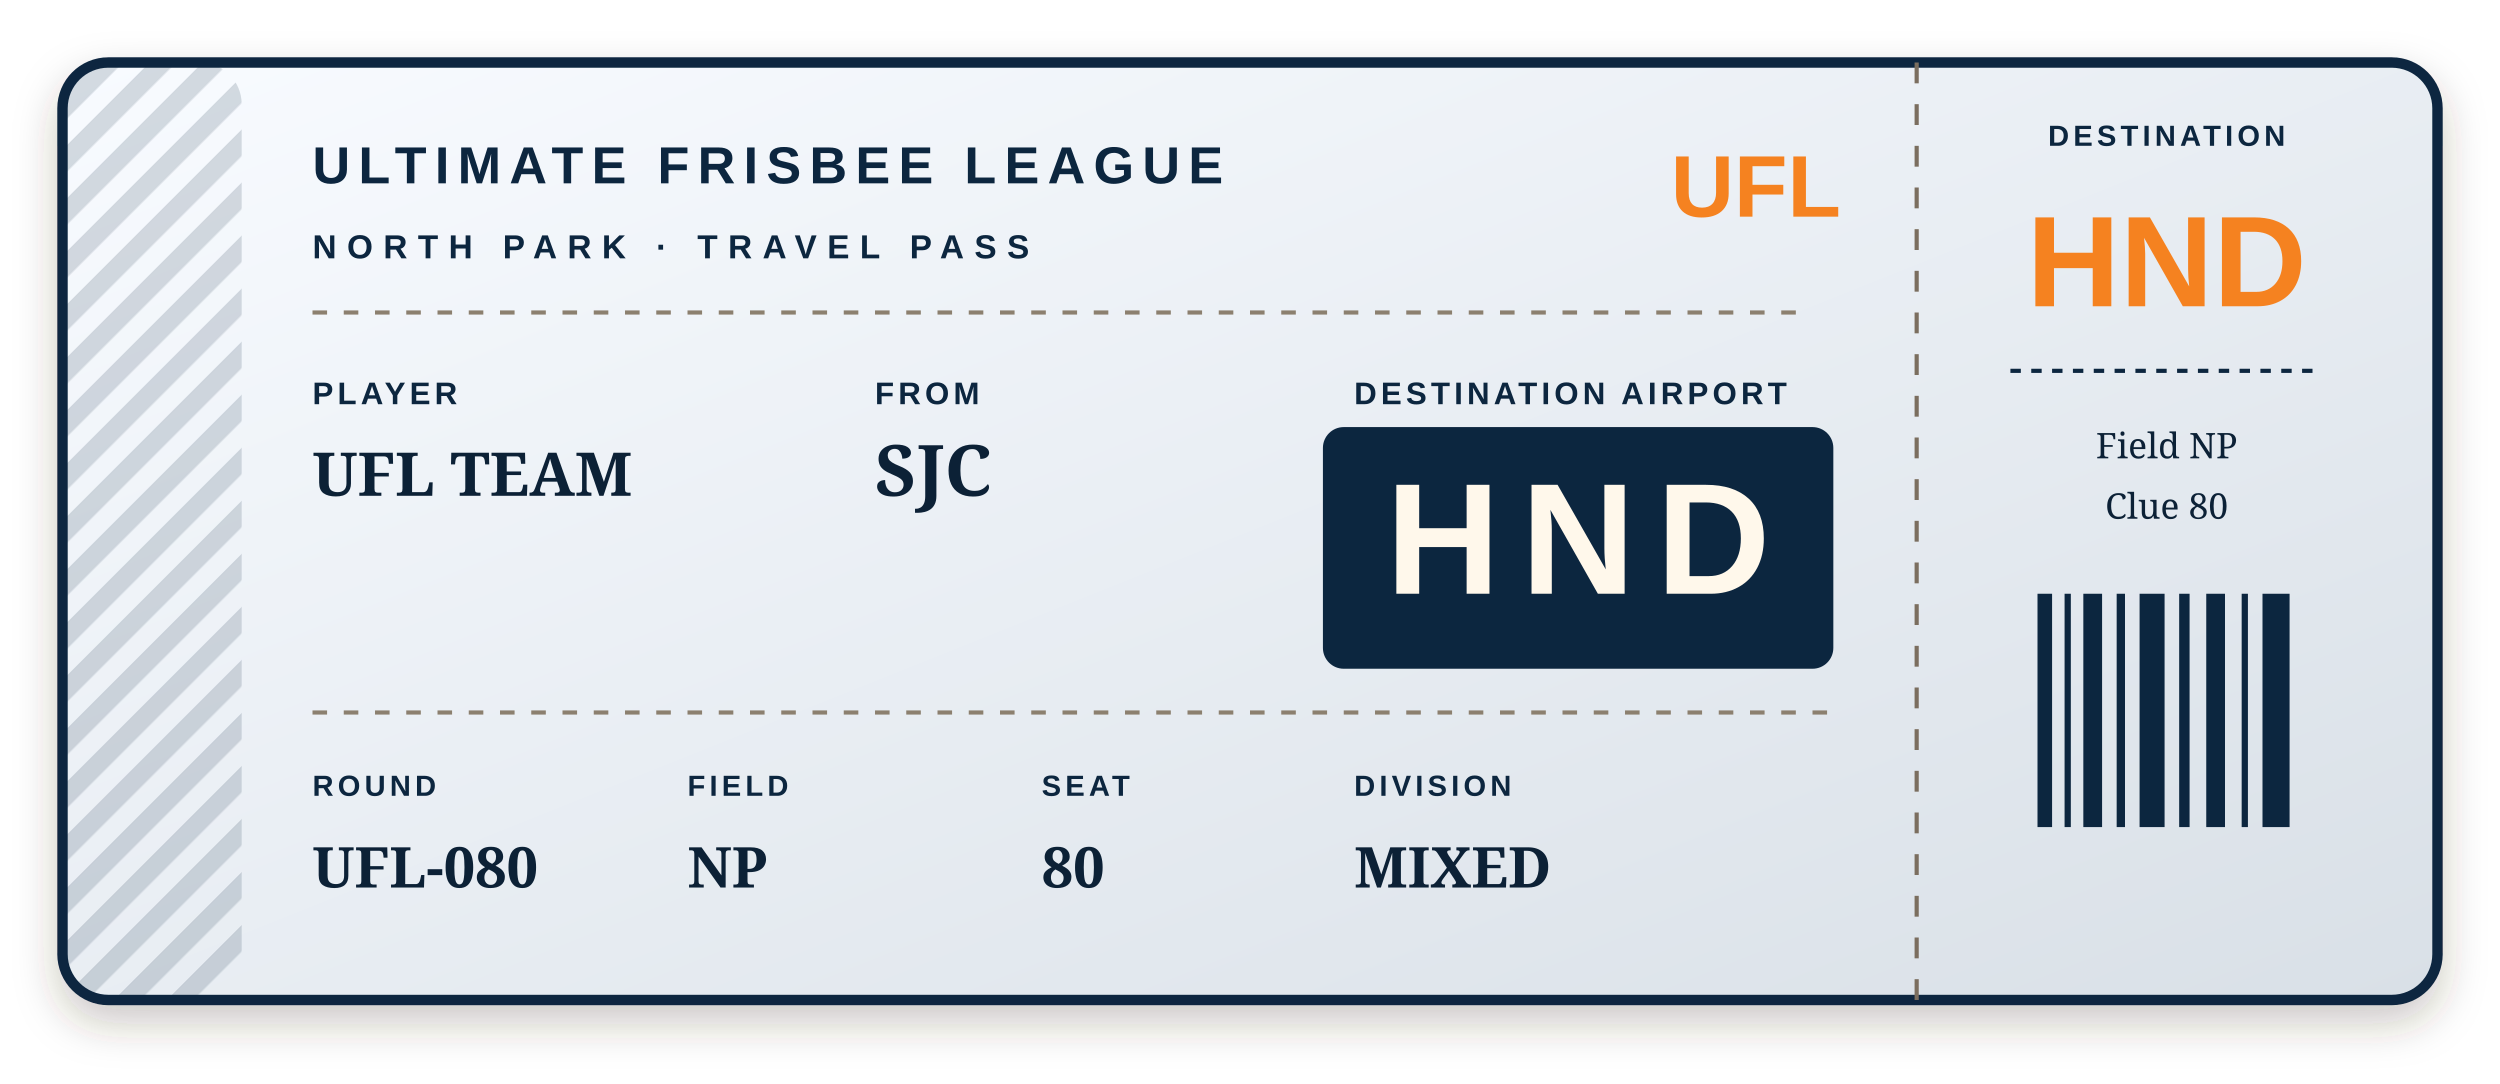
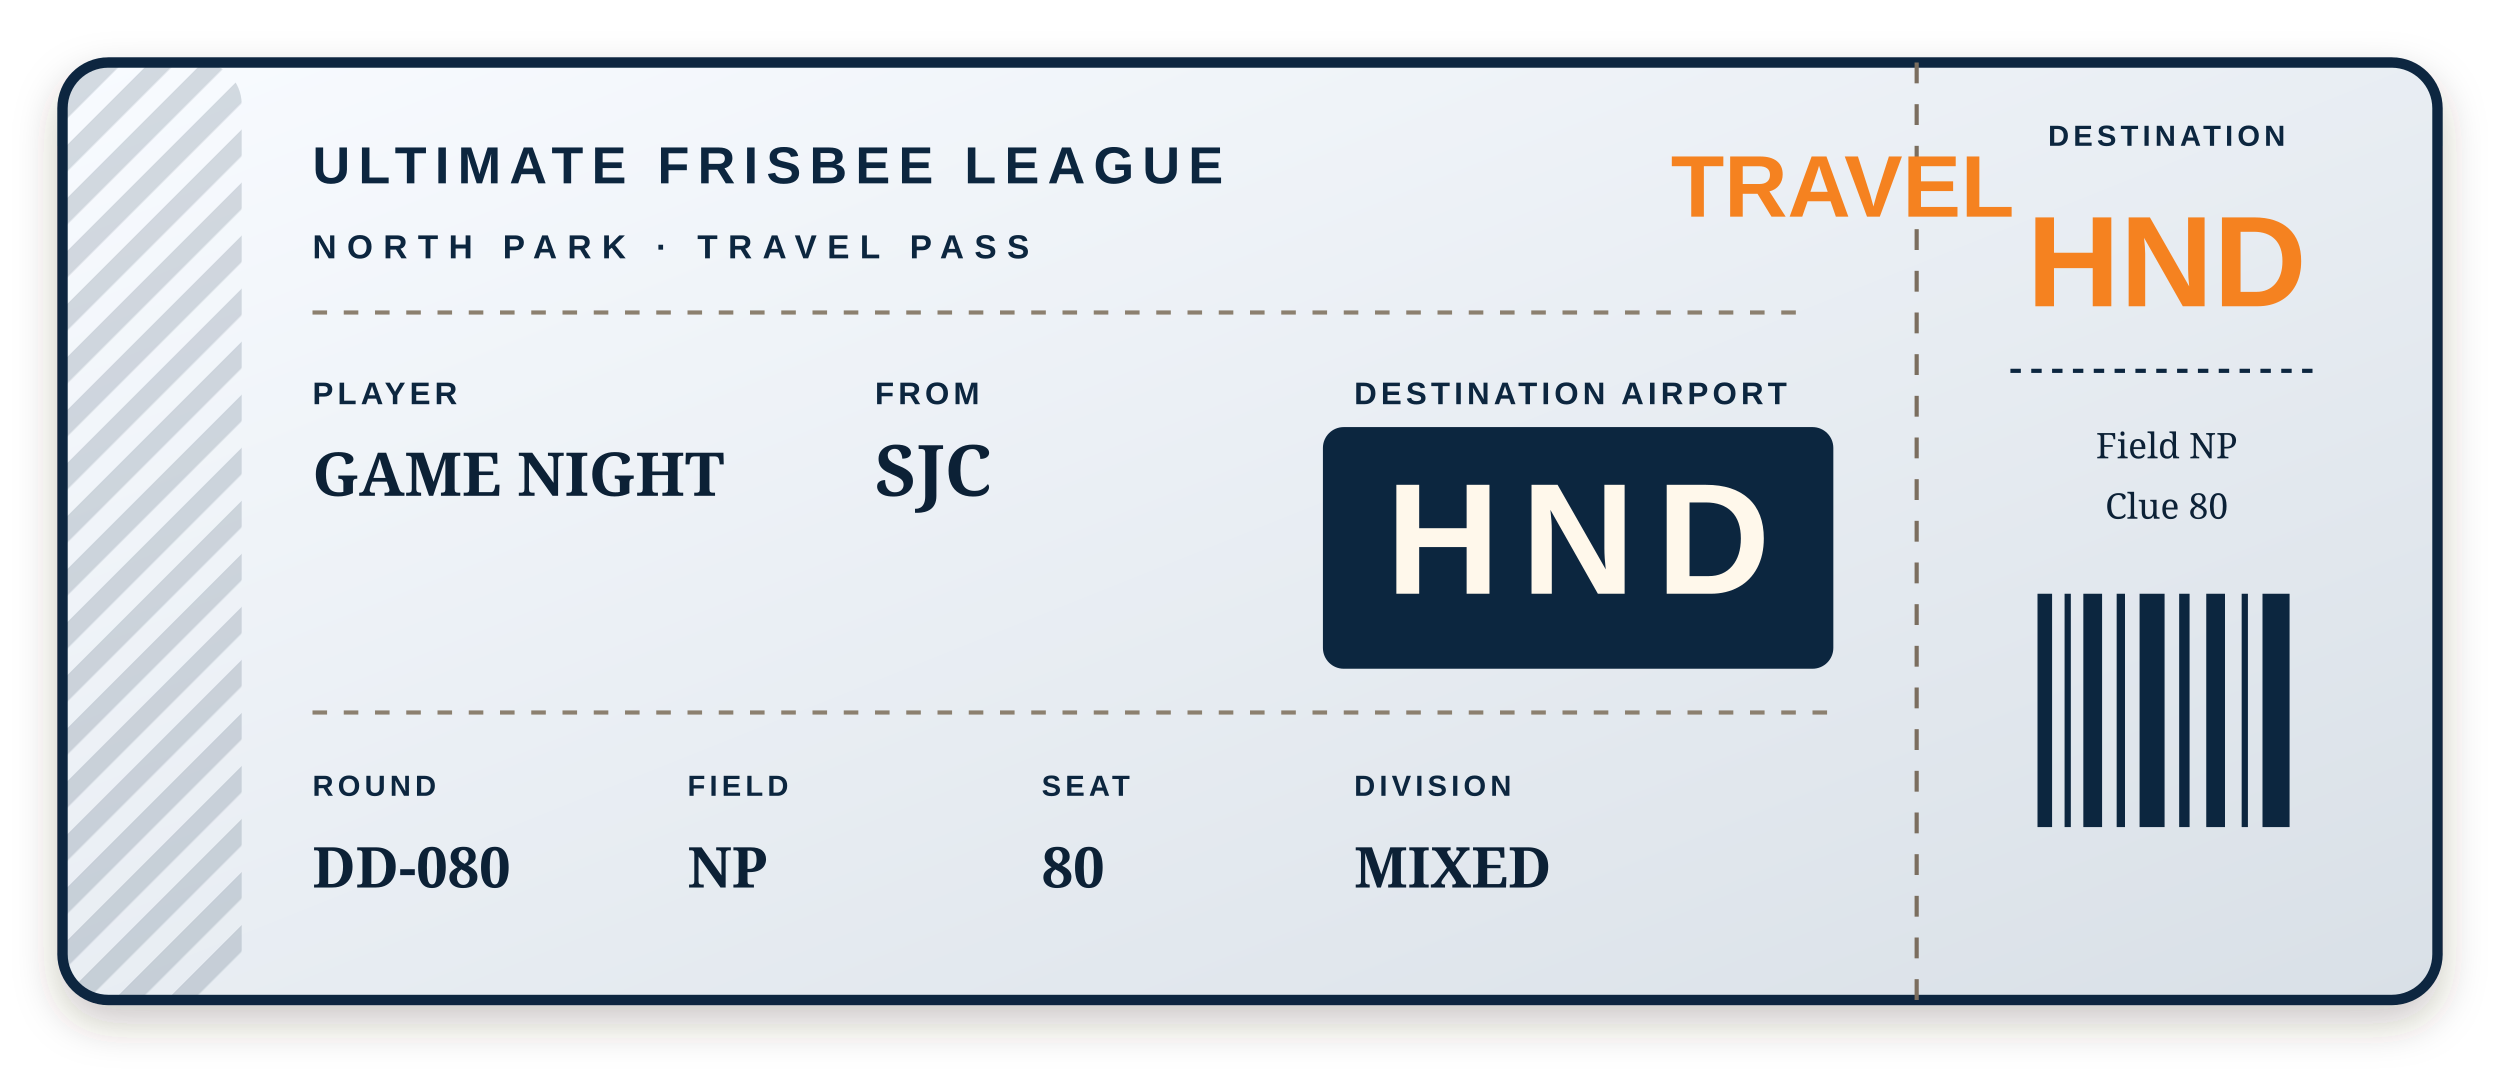
<svg xmlns="http://www.w3.org/2000/svg" width="1200" height="520" viewBox="0 0 1200 520" role="img" aria-labelledby="title desc">
  <defs>
    <linearGradient id="paper" x1="0" y1="0" x2="1" y2="1">
      <stop offset="0" stop-color="#f8fbff" />
      <stop offset="1" stop-color="#d9e0e7" />
    </linearGradient>
    <pattern id="stripes" width="18" height="18" patternUnits="userSpaceOnUse" patternTransform="rotate(45)">
      <rect width="9" height="18" fill="#0c263f" opacity=".16" />
    </pattern>
    <filter id="shadow" x="-10%" y="-15%" width="120%" height="140%">
      <feDropShadow dx="0" dy="9" stdDeviation="10" flood-color="#392f25" flood-opacity=".25" />
    </filter>
  </defs>
  <rect x="30" y="30" width="1140" height="450" rx="22" fill="url(#paper)" stroke="#0c263f" stroke-width="5" filter="url(#shadow)" />
  <rect x="30" y="30" width="86" height="450" rx="20" fill="url(#stripes)" />
  <path d="M920 30v450" stroke="#7b6e5f" stroke-width="2" stroke-dasharray="10 10" />
  <g fill="#0c263f">
    <text x="150" y="88" font-family="Arial, sans-serif" font-size="25" font-weight="900" letter-spacing="4">ULTIMATE FRISBEE LEAGUE</text>
    <text x="150" y="124" font-family="Arial, sans-serif" font-size="16" font-weight="700" letter-spacing="5">NORTH PARK · TRAVEL PASS</text>
  </g>
  <g fill="#f58220">
-     <text x="802" y="104" font-family="Arial, sans-serif" font-size="42" font-weight="900">UFL</text>
+     <text x="802" y="104" font-family="Arial, sans-serif" font-size="42" font-weight="900">TRAVEL</text>
  </g>
  <path d="M150 150h720" stroke="#8c806f" stroke-width="2" stroke-dasharray="7 8" />
  <g font-family="Arial, sans-serif" fill="#0c263f" font-size="15" font-weight="700" letter-spacing="2">
    <text x="150" y="194">PLAYER</text>
    <text x="420" y="194">FROM</text>
    <text x="650" y="194">DESTINATION AIRPORT</text>
  </g>
  <g font-family="Georgia, serif" fill="#0c2136">
-     <text x="150" y="238" font-size="29" font-weight="700">UFL TEAM</text>
+     <text x="150" y="238" font-size="29" font-weight="700">GAME NIGHT</text>
    <text x="420" y="238" font-size="34" font-weight="700">SJC</text>
  </g>
  <rect x="635" y="205" width="245" height="116" rx="10" fill="#0c263f" />
  <text x="757.5" y="285" text-anchor="middle" font-family="Arial, sans-serif" font-size="76" font-weight="900" letter-spacing="10" fill="#fff8eb">HND</text>
  <path d="M150 342h730" stroke="#8c806f" stroke-width="2" stroke-dasharray="7 8" />
  <g font-family="Arial, sans-serif" fill="#0c263f" font-size="14" font-weight="700" letter-spacing="2">
    <text x="150" y="382">ROUND</text>
    <text x="330" y="382">FIELD</text>
    <text x="500" y="382">SEAT</text>
    <text x="650" y="382">DIVISION</text>
  </g>
  <g font-family="Georgia, serif" fill="#0c2136" font-size="27" font-weight="700">
-     <text x="150" y="426">UFL-080</text>
+     <text x="150" y="426">DD-080</text>
    <text x="330" y="426">NP</text>
    <text x="500" y="426">80</text>
    <text x="650" y="426">MIXED</text>
  </g>
  <g transform="translate(950 70)">
    <text x="90" y="0" text-anchor="middle" font-family="Arial, sans-serif" fill="#0c263f" font-size="14" font-weight="800" letter-spacing="2">DESTINATION</text>
    <text x="90" y="77" text-anchor="middle" font-family="Arial, sans-serif" fill="#f58220" font-size="62" font-weight="900">HND</text>
    <path d="M15 108h150" stroke="#0c263f" stroke-width="2" stroke-dasharray="5 5" />
    <text x="90" y="150" text-anchor="middle" font-family="Georgia, serif" fill="#0c2136" font-size="17">Field NP</text>
    <text x="90" y="179" text-anchor="middle" font-family="Georgia, serif" fill="#0c2136" font-size="17">Clue 80</text>
    <g transform="translate(28 215)" fill="#0c263f">
      <rect x="0" y="0" width="7" height="112" />
      <rect x="13" y="0" width="3" height="112" />
      <rect x="22" y="0" width="9" height="112" />
      <rect x="38" y="0" width="4" height="112" />
      <rect x="49" y="0" width="12" height="112" />
      <rect x="68" y="0" width="5" height="112" />
      <rect x="81" y="0" width="9" height="112" />
      <rect x="98" y="0" width="3" height="112" />
      <rect x="108" y="0" width="13" height="112" />
    </g>
  </g>
</svg>
